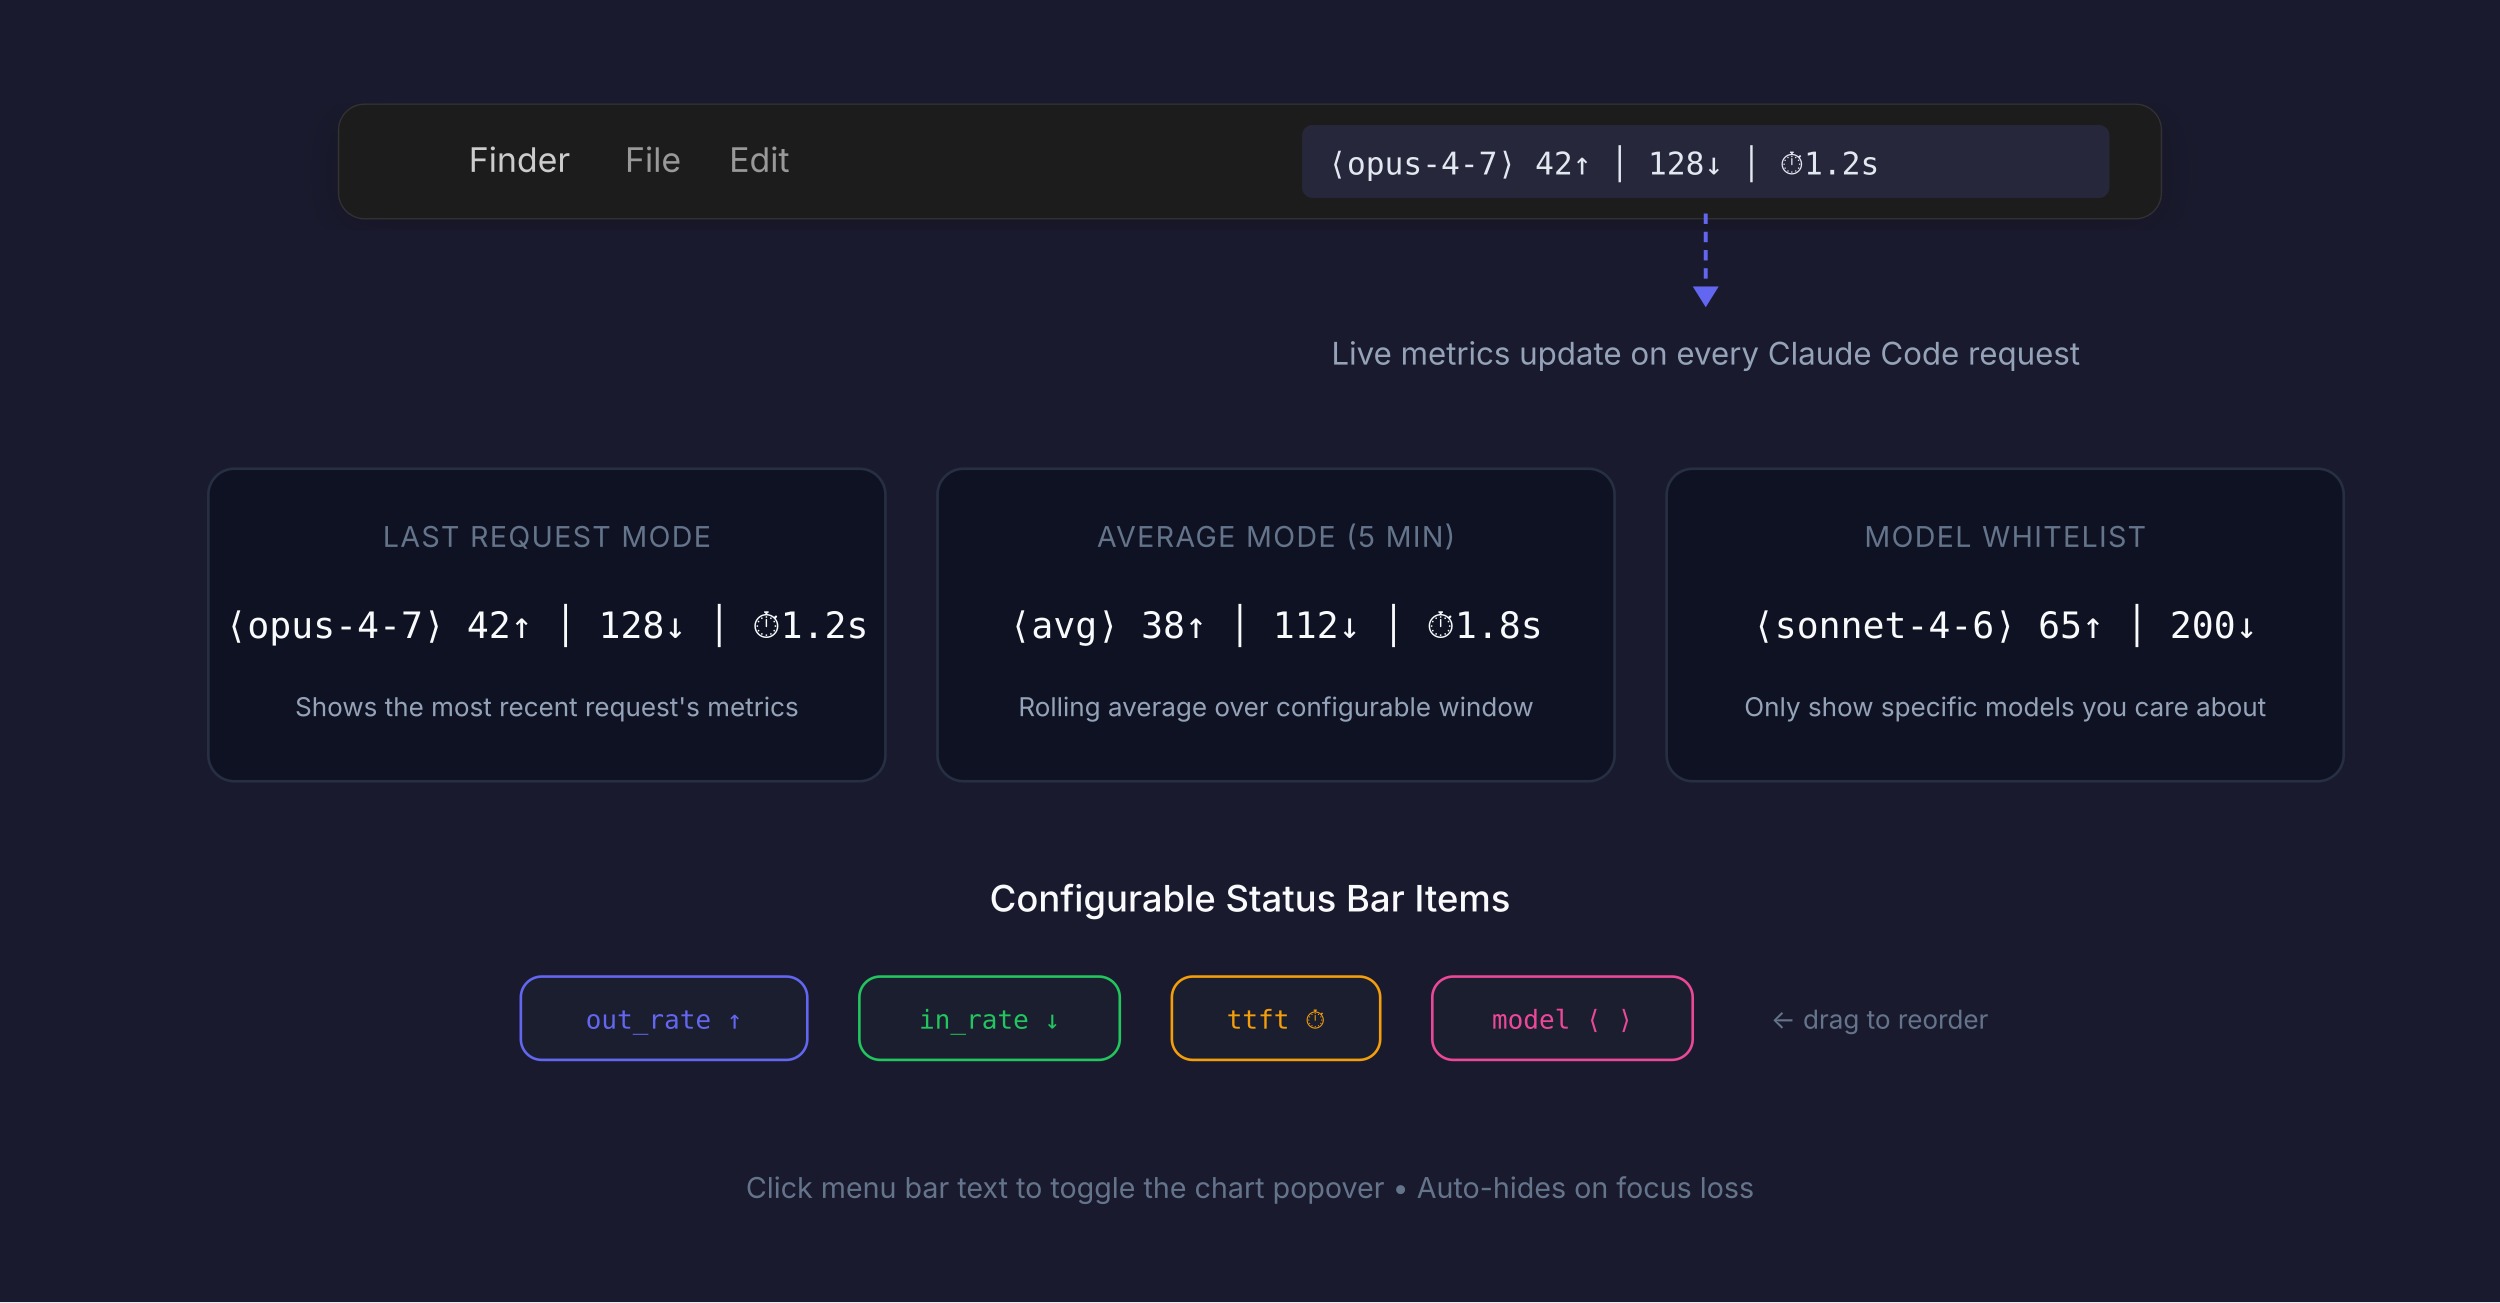
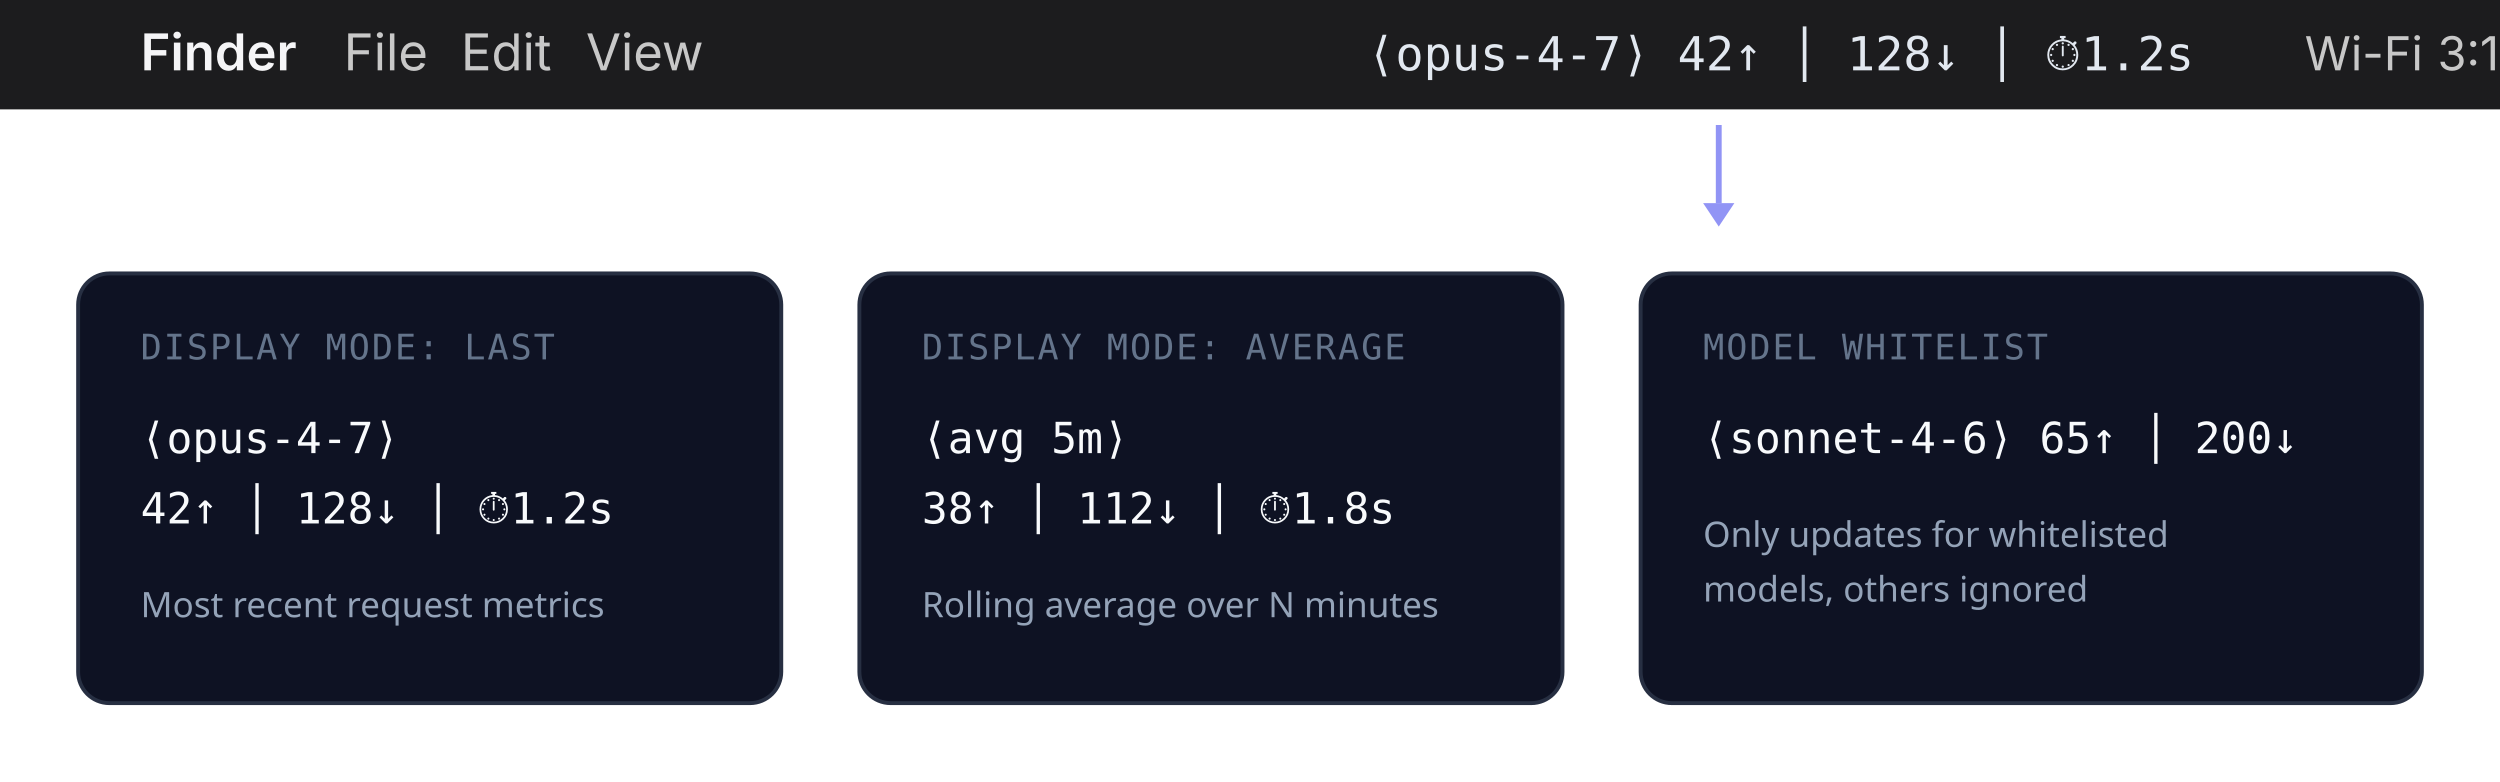
- <svg xmlns="http://www.w3.org/2000/svg" width="960" height="500" viewBox="0 0 960 500">
-   <defs>
-     <filter id="shadow2">
-       <feDropShadow dx="0" dy="4" stdDeviation="8" flood-opacity="0.2" />
-     </filter>
-   </defs>
-   <rect width="960" height="500" fill="#1a1a2e" />
-   <rect x="130" y="40" width="700" height="44" rx="10" fill="#1c1c1e" filter="url(#shadow2)" stroke="#333" stroke-width="0.5" />
-   <text x="150" y="66" font-family="SF Pro Display, system-ui" font-size="13" fill="#999" />
-   <text x="180" y="66" font-family="SF Pro Display, system-ui" font-size="13" fill="#ccc">Finder</text>
-   <text x="240" y="66" font-family="SF Pro Display, system-ui" font-size="13" fill="#999">File</text>
-   <text x="280" y="66" font-family="SF Pro Display, system-ui" font-size="13" fill="#999">Edit</text>
-   <rect x="500" y="48" width="310" height="28" rx="4" fill="#6366f1" opacity="0.15" />
-   <text x="510" y="67" font-family="SF Mono, Fira Code, monospace" font-size="12" fill="#e2e8f0">⟨opus-4-7⟩ 42↑ │ 128↓ │ ⏱1.2s</text>
-   <line x1="655" y1="82" x2="655" y2="110" stroke="#6366f1" stroke-width="1.5" stroke-dasharray="4,3" />
-   <polygon points="650,110 660,110 655,118" fill="#6366f1" />
-   <text x="655" y="140" font-family="SF Pro Display, system-ui" font-size="12" fill="#94A3B8" text-anchor="middle">Live metrics update on every Claude Code request</text>
-   <rect x="80" y="180" width="260" height="120" rx="10" fill="#0E1223" stroke="#272F42" stroke-width="1" />
-   <text x="210" y="210" font-family="SF Pro Display, system-ui" font-size="11" fill="#64748B" text-anchor="middle" letter-spacing="0.5">LAST REQUEST MODE</text>
-   <text x="210" y="245" font-family="SF Mono, Fira Code, monospace" font-size="14" fill="#F8FAFC" text-anchor="middle">⟨opus-4-7⟩ 42↑ │ 128↓ │ ⏱1.2s</text>
-   <text x="210" y="275" font-family="SF Pro Display, system-ui" font-size="10" fill="#94A3B8" text-anchor="middle">Shows the most recent request's metrics</text>
-   <rect x="360" y="180" width="260" height="120" rx="10" fill="#0E1223" stroke="#272F42" stroke-width="1" />
-   <text x="490" y="210" font-family="SF Pro Display, system-ui" font-size="11" fill="#64748B" text-anchor="middle" letter-spacing="0.5">AVERAGE MODE (5 MIN)</text>
-   <text x="490" y="245" font-family="SF Mono, Fira Code, monospace" font-size="14" fill="#F8FAFC" text-anchor="middle">⟨avg⟩ 38↑ │ 112↓ │ ⏱1.8s</text>
-   <text x="490" y="275" font-family="SF Pro Display, system-ui" font-size="10" fill="#94A3B8" text-anchor="middle">Rolling average over configurable window</text>
-   <rect x="640" y="180" width="260" height="120" rx="10" fill="#0E1223" stroke="#272F42" stroke-width="1" />
-   <text x="770" y="210" font-family="SF Pro Display, system-ui" font-size="11" fill="#64748B" text-anchor="middle" letter-spacing="0.5">MODEL WHITELIST</text>
-   <text x="770" y="245" font-family="SF Mono, Fira Code, monospace" font-size="14" fill="#F8FAFC" text-anchor="middle">⟨sonnet-4-6⟩ 65↑ │ 200↓</text>
-   <text x="770" y="275" font-family="SF Pro Display, system-ui" font-size="10" fill="#94A3B8" text-anchor="middle">Only show specific models you care about</text>
-   <text x="480" y="350" font-family="SF Pro Display, system-ui" font-size="14" fill="#F8FAFC" text-anchor="middle" font-weight="500">Configurable Status Bar Items</text>
-   <rect x="200" y="375" width="110" height="32" rx="8" fill="#1A1E2F" stroke="#6366f1" stroke-width="1" />
-   <text x="255" y="395" font-family="SF Mono, Fira Code, monospace" font-size="10" fill="#6366f1" text-anchor="middle">out_rate ↑</text>
-   <rect x="330" y="375" width="100" height="32" rx="8" fill="#1A1E2F" stroke="#22C55E" stroke-width="1" />
-   <text x="380" y="395" font-family="SF Mono, Fira Code, monospace" font-size="10" fill="#22C55E" text-anchor="middle">in_rate ↓</text>
-   <rect x="450" y="375" width="80" height="32" rx="8" fill="#1A1E2F" stroke="#F59E0B" stroke-width="1" />
-   <text x="490" y="395" font-family="SF Mono, Fira Code, monospace" font-size="10" fill="#F59E0B" text-anchor="middle">ttft ⏱</text>
-   <rect x="550" y="375" width="100" height="32" rx="8" fill="#1A1E2F" stroke="#EC4899" stroke-width="1" />
-   <text x="600" y="395" font-family="SF Mono, Fira Code, monospace" font-size="10" fill="#EC4899" text-anchor="middle">model ⟨ ⟩</text>
-   <text x="680" y="395" font-family="SF Pro Display, system-ui" font-size="10" fill="#64748B">← drag to reorder</text>
-   <text x="480" y="460" font-family="SF Pro Display, system-ui" font-size="11" fill="#64748B" text-anchor="middle">Click menu bar text to toggle the chart popover • Auto-hides on focus loss</text>
+ <svg xmlns="http://www.w3.org/2000/svg" width="640" height="200" viewBox="0 0 640 200">
+   <rect width="640" height="28" fill="#1c1c1e" />
+   <text x="14" y="18" font-family="-apple-system, system-ui" font-size="14" fill="#f5f5f7" />
+   <text x="36" y="18" font-family="-apple-system, system-ui" font-size="13" fill="#f5f5f7" font-weight="600">Finder</text>
+   <text x="88" y="18" font-family="-apple-system, system-ui" font-size="13" fill="#c8c8c8">File</text>
+   <text x="118" y="18" font-family="-apple-system, system-ui" font-size="13" fill="#c8c8c8">Edit</text>
+   <text x="150" y="18" font-family="-apple-system, system-ui" font-size="13" fill="#c8c8c8">View</text>
+   <text x="350" y="18" font-family="'SF Mono', 'Fira Code', monospace" font-size="12" fill="#e2e8f0">⟨opus-4-7⟩ 42↑ │ 128↓ │ ⏱1.2s</text>
+   <text x="590" y="18" font-family="-apple-system, system-ui" font-size="12" fill="#c8c8c8">Wi-Fi</text>
+   <text x="624" y="18" font-family="-apple-system, system-ui" font-size="12" fill="#c8c8c8">3:14</text>
+   <line x1="440" y1="32" x2="440" y2="52" stroke="#6366f1" stroke-width="1.5" opacity="0.7" />
+   <polygon points="436,52 444,52 440,58" fill="#6366f1" opacity="0.7" />
+   <rect x="20" y="70" width="180" height="110" rx="8" fill="#0E1223" stroke="#272F42" stroke-width="1" />
+   <text x="36" y="92" font-family="'Fira Code', monospace" font-size="9" fill="#64748B" letter-spacing="0.5">DISPLAY MODE: LAST</text>
+   <text x="36" y="116" font-family="'Fira Code', monospace" font-size="11" fill="#F8FAFC">⟨opus-4-7⟩</text>
+   <text x="36" y="134" font-family="'Fira Code', monospace" font-size="11" fill="#F8FAFC">42↑ │ 128↓ │ ⏱1.2s</text>
+   <text x="36" y="158" font-family="'Fira Sans', system-ui" font-size="9" fill="#94A3B8">Most recent request metrics</text>
+   <rect x="220" y="70" width="180" height="110" rx="8" fill="#0E1223" stroke="#272F42" stroke-width="1" />
+   <text x="236" y="92" font-family="'Fira Code', monospace" font-size="9" fill="#64748B" letter-spacing="0.5">DISPLAY MODE: AVERAGE</text>
+   <text x="236" y="116" font-family="'Fira Code', monospace" font-size="11" fill="#F8FAFC">⟨avg 5m⟩</text>
+   <text x="236" y="134" font-family="'Fira Code', monospace" font-size="11" fill="#F8FAFC">38↑ │ 112↓ │ ⏱1.8s</text>
+   <text x="236" y="158" font-family="'Fira Sans', system-ui" font-size="9" fill="#94A3B8">Rolling average over N minutes</text>
+   <rect x="420" y="70" width="200" height="110" rx="8" fill="#0E1223" stroke="#272F42" stroke-width="1" />
+   <text x="436" y="92" font-family="'Fira Code', monospace" font-size="9" fill="#64748B" letter-spacing="0.5">MODEL WHITELIST</text>
+   <text x="436" y="116" font-family="'Fira Code', monospace" font-size="11" fill="#F8FAFC">⟨sonnet-4-6⟩ 65↑ │ 200↓</text>
+   <text x="436" y="140" font-family="'Fira Sans', system-ui" font-size="9" fill="#94A3B8">Only updates for whitelisted</text>
+   <text x="436" y="154" font-family="'Fira Sans', system-ui" font-size="9" fill="#94A3B8">models, others ignored</text>
</svg>
